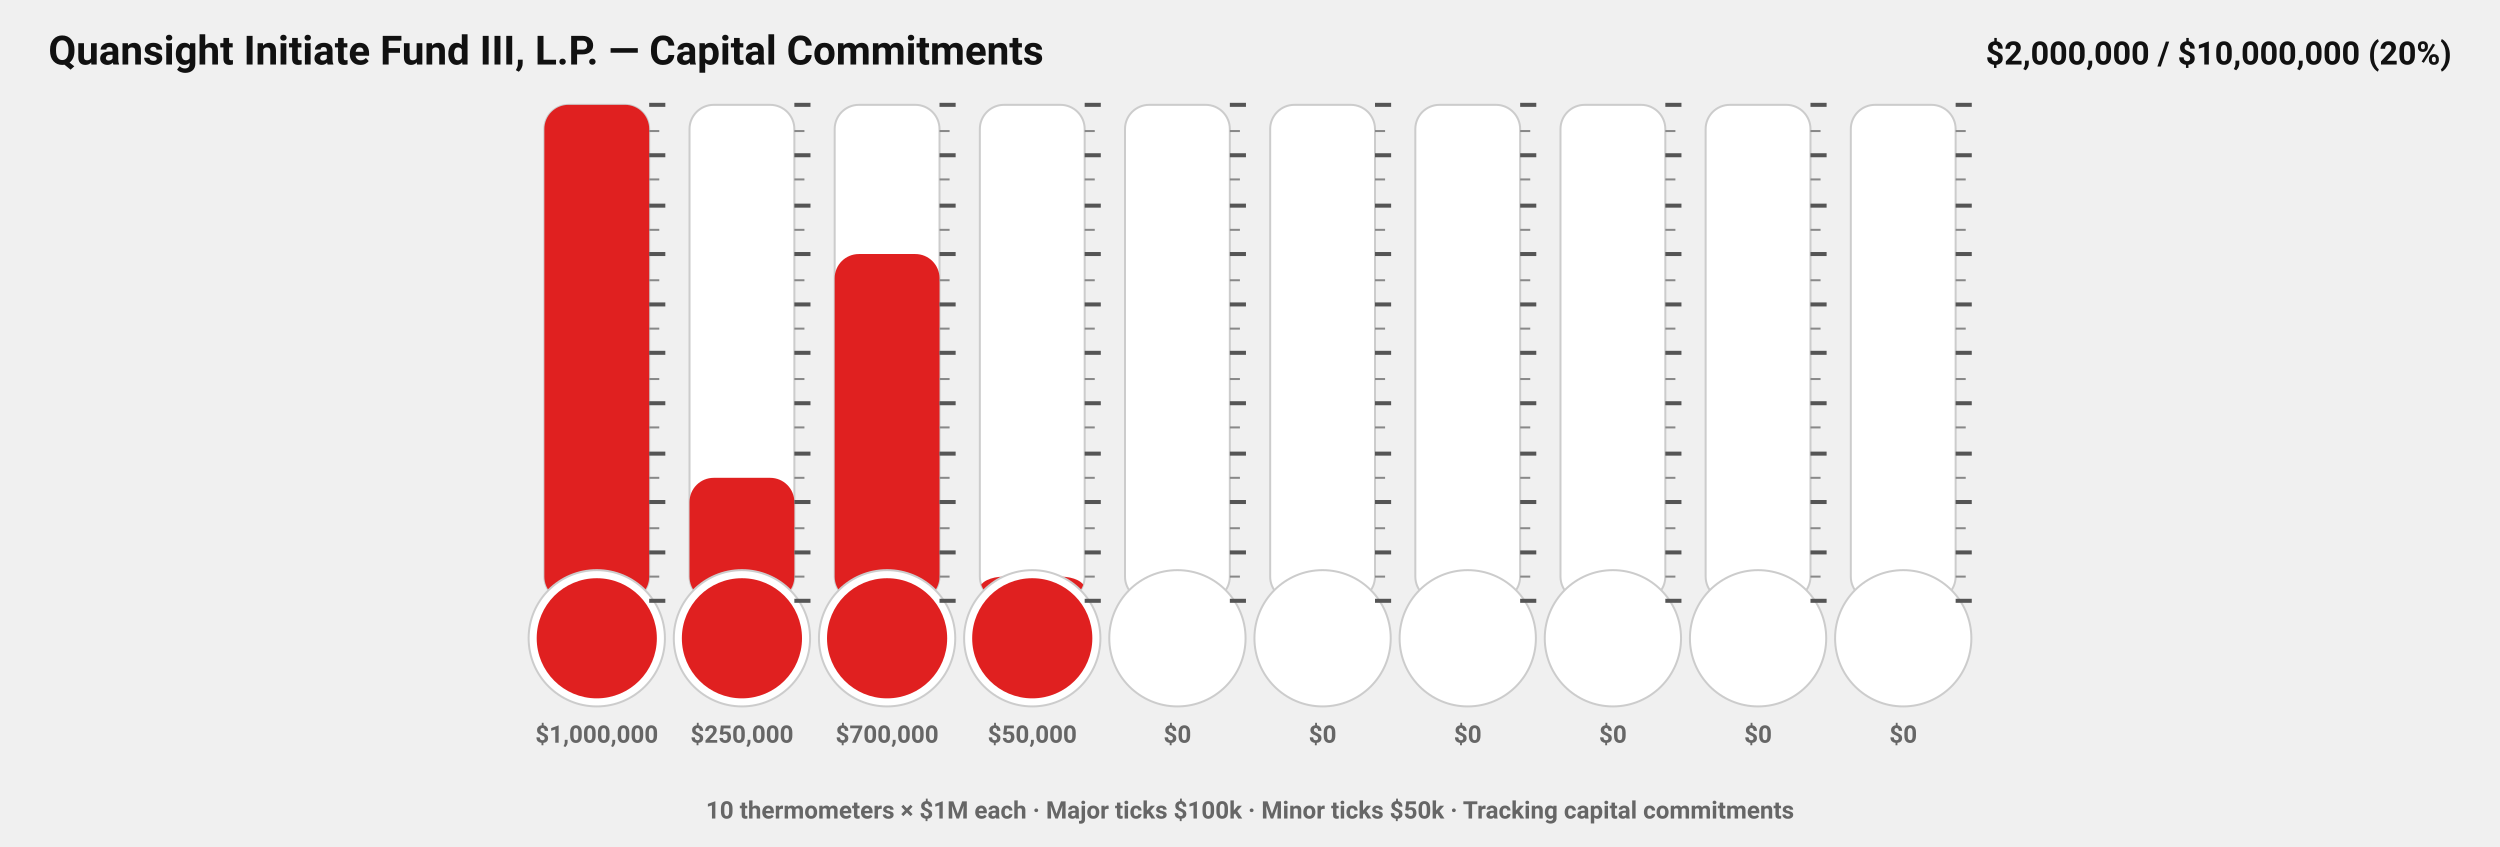
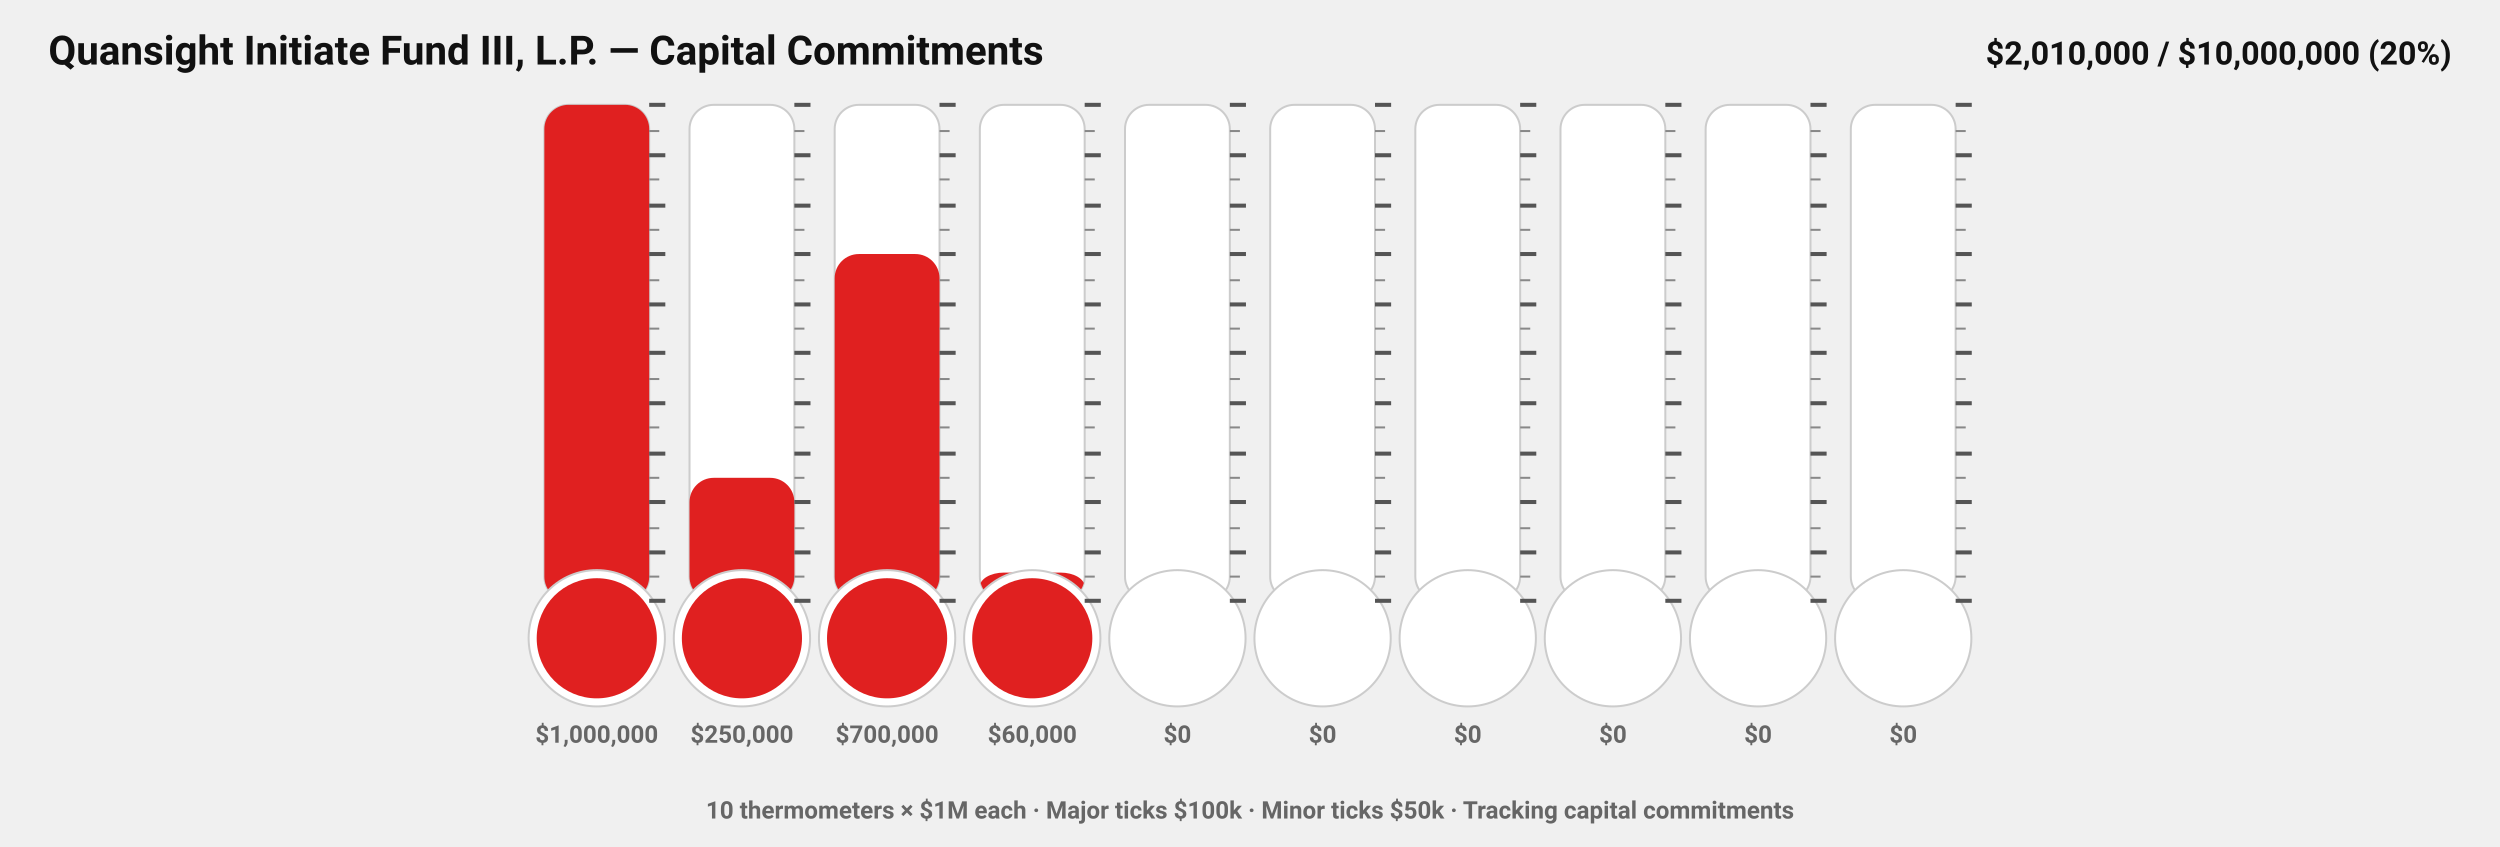
<svg xmlns="http://www.w3.org/2000/svg" width="1240" height="420" viewBox="0 0 1240 420">\n<defs>
    <style>.title{font:700 20px system-ui,-apple-system,Segoe UI,Roboto,sans-serif;fill:#111}.label{font:600 13px system-ui,-apple-system,Segoe UI,Roboto,sans-serif;fill:#222}.value{font:700 16px system-ui,-apple-system,Segoe UI,Roboto,sans-serif;fill:#111}.tickMajor{stroke:#555}.tickMinor{stroke:#888}.tube{fill:#ffffff;stroke:#ccc}.segLbl{font:600 12px system-ui,-apple-system,Segoe UI,Roboto,sans-serif;fill:#666}</style>
-   </defs>\n<text x="24" y="32" class="title">Quansight Initiate Fund III, L.P. — Capital Commitments</text>\n<text x="1216" y="32" class="value" text-anchor="end">$2,000,000 / $10,000,000 (20%)</text>\n<rect x="270" y="52" rx="12" ry="12" width="52" height="246" class="tube" />\n<clipPath id="clipFill0">
+   </defs>\n<text x="24" y="32" class="title">Quansight Initiate Fund III, L.P. — Capital Commitments</text>\n<text x="1216" y="32" class="value" text-anchor="end">$2,010,000 / $10,000,000 (20%)</text>\n<rect x="270" y="52" rx="12" ry="12" width="52" height="246" class="tube" />\n<clipPath id="clipFill0">
    <rect x="270" y="52" width="52" height="246" rx="12" ry="12" />
  </clipPath>\n<rect x="270" y="52" rx="12" ry="12" width="52" height="246" fill="#e02020" clip-path="url(#clipFill0)" />\n<circle cx="296.0" cy="316.59" r="33.8" class="tube" />\n<circle cx="296.0" cy="316.59" r="29.8" fill="#e02020" />\n<line x1="322" y1="298" x2="330" y2="298" class="tickMajor" stroke-width="2" />\n<line x1="322" y1="274" x2="330" y2="274" class="tickMajor" stroke-width="2" />\n<line x1="322" y1="249" x2="330" y2="249" class="tickMajor" stroke-width="2" />\n<line x1="322" y1="225" x2="330" y2="225" class="tickMajor" stroke-width="2" />\n<line x1="322" y1="200" x2="330" y2="200" class="tickMajor" stroke-width="2" />\n<line x1="322" y1="175" x2="330" y2="175" class="tickMajor" stroke-width="2" />\n<line x1="322" y1="151" x2="330" y2="151" class="tickMajor" stroke-width="2" />\n<line x1="322" y1="126" x2="330" y2="126" class="tickMajor" stroke-width="2" />\n<line x1="322" y1="102" x2="330" y2="102" class="tickMajor" stroke-width="2" />\n<line x1="322" y1="77" x2="330" y2="77" class="tickMajor" stroke-width="2" />\n<line x1="322" y1="52" x2="330" y2="52" class="tickMajor" stroke-width="2" />\n<line x1="322" y1="286" x2="327" y2="286" class="tickMinor" stroke-width="1" />\n<line x1="322" y1="262" x2="327" y2="262" class="tickMinor" stroke-width="1" />\n<line x1="322" y1="237" x2="327" y2="237" class="tickMinor" stroke-width="1" />\n<line x1="322" y1="212" x2="327" y2="212" class="tickMinor" stroke-width="1" />\n<line x1="322" y1="188" x2="327" y2="188" class="tickMinor" stroke-width="1" />\n<line x1="322" y1="163" x2="327" y2="163" class="tickMinor" stroke-width="1" />\n<line x1="322" y1="139" x2="327" y2="139" class="tickMinor" stroke-width="1" />\n<line x1="322" y1="114" x2="327" y2="114" class="tickMinor" stroke-width="1" />\n<line x1="322" y1="89" x2="327" y2="89" class="tickMinor" stroke-width="1" />\n<line x1="322" y1="65" x2="327" y2="65" class="tickMinor" stroke-width="1" />\n<text x="296.0" y="368.39" class="segLbl" text-anchor="middle">$1,000,000</text>\n<rect x="342" y="52" rx="12" ry="12" width="52" height="246" class="tube" />\n<clipPath id="clipFill1">
    <rect x="342" y="237" width="52" height="61" rx="12" ry="12" />
  </clipPath>\n<rect x="342" y="52" rx="12" ry="12" width="52" height="246" fill="#e02020" clip-path="url(#clipFill1)" />\n<circle cx="368.0" cy="316.59" r="33.8" class="tube" />\n<circle cx="368.0" cy="316.59" r="29.8" fill="#e02020" />\n<line x1="394" y1="298" x2="402" y2="298" class="tickMajor" stroke-width="2" />\n<line x1="394" y1="274" x2="402" y2="274" class="tickMajor" stroke-width="2" />\n<line x1="394" y1="249" x2="402" y2="249" class="tickMajor" stroke-width="2" />\n<line x1="394" y1="225" x2="402" y2="225" class="tickMajor" stroke-width="2" />\n<line x1="394" y1="200" x2="402" y2="200" class="tickMajor" stroke-width="2" />\n<line x1="394" y1="175" x2="402" y2="175" class="tickMajor" stroke-width="2" />\n<line x1="394" y1="151" x2="402" y2="151" class="tickMajor" stroke-width="2" />\n<line x1="394" y1="126" x2="402" y2="126" class="tickMajor" stroke-width="2" />\n<line x1="394" y1="102" x2="402" y2="102" class="tickMajor" stroke-width="2" />\n<line x1="394" y1="77" x2="402" y2="77" class="tickMajor" stroke-width="2" />\n<line x1="394" y1="52" x2="402" y2="52" class="tickMajor" stroke-width="2" />\n<line x1="394" y1="286" x2="399" y2="286" class="tickMinor" stroke-width="1" />\n<line x1="394" y1="262" x2="399" y2="262" class="tickMinor" stroke-width="1" />\n<line x1="394" y1="237" x2="399" y2="237" class="tickMinor" stroke-width="1" />\n<line x1="394" y1="212" x2="399" y2="212" class="tickMinor" stroke-width="1" />\n<line x1="394" y1="188" x2="399" y2="188" class="tickMinor" stroke-width="1" />\n<line x1="394" y1="163" x2="399" y2="163" class="tickMinor" stroke-width="1" />\n<line x1="394" y1="139" x2="399" y2="139" class="tickMinor" stroke-width="1" />\n<line x1="394" y1="114" x2="399" y2="114" class="tickMinor" stroke-width="1" />\n<line x1="394" y1="89" x2="399" y2="89" class="tickMinor" stroke-width="1" />\n<line x1="394" y1="65" x2="399" y2="65" class="tickMinor" stroke-width="1" />\n<text x="368.0" y="368.39" class="segLbl" text-anchor="middle">$250,000</text>\n<rect x="414" y="52" rx="12" ry="12" width="52" height="246" class="tube" />\n<clipPath id="clipFill2">
    <rect x="414" y="126" width="52" height="172" rx="12" ry="12" />
  </clipPath>\n<rect x="414" y="52" rx="12" ry="12" width="52" height="246" fill="#e02020" clip-path="url(#clipFill2)" />\n<circle cx="440.0" cy="316.59" r="33.8" class="tube" />\n<circle cx="440.0" cy="316.59" r="29.8" fill="#e02020" />\n<line x1="466" y1="298" x2="474" y2="298" class="tickMajor" stroke-width="2" />\n<line x1="466" y1="274" x2="474" y2="274" class="tickMajor" stroke-width="2" />\n<line x1="466" y1="249" x2="474" y2="249" class="tickMajor" stroke-width="2" />\n<line x1="466" y1="225" x2="474" y2="225" class="tickMajor" stroke-width="2" />\n<line x1="466" y1="200" x2="474" y2="200" class="tickMajor" stroke-width="2" />\n<line x1="466" y1="175" x2="474" y2="175" class="tickMajor" stroke-width="2" />\n<line x1="466" y1="151" x2="474" y2="151" class="tickMajor" stroke-width="2" />\n<line x1="466" y1="126" x2="474" y2="126" class="tickMajor" stroke-width="2" />\n<line x1="466" y1="102" x2="474" y2="102" class="tickMajor" stroke-width="2" />\n<line x1="466" y1="77" x2="474" y2="77" class="tickMajor" stroke-width="2" />\n<line x1="466" y1="52" x2="474" y2="52" class="tickMajor" stroke-width="2" />\n<line x1="466" y1="286" x2="471" y2="286" class="tickMinor" stroke-width="1" />\n<line x1="466" y1="262" x2="471" y2="262" class="tickMinor" stroke-width="1" />\n<line x1="466" y1="237" x2="471" y2="237" class="tickMinor" stroke-width="1" />\n<line x1="466" y1="212" x2="471" y2="212" class="tickMinor" stroke-width="1" />\n<line x1="466" y1="188" x2="471" y2="188" class="tickMinor" stroke-width="1" />\n<line x1="466" y1="163" x2="471" y2="163" class="tickMinor" stroke-width="1" />\n<line x1="466" y1="139" x2="471" y2="139" class="tickMinor" stroke-width="1" />\n<line x1="466" y1="114" x2="471" y2="114" class="tickMinor" stroke-width="1" />\n<line x1="466" y1="89" x2="471" y2="89" class="tickMinor" stroke-width="1" />\n<line x1="466" y1="65" x2="471" y2="65" class="tickMinor" stroke-width="1" />\n<text x="440.0" y="368.39" class="segLbl" text-anchor="middle">$700,000</text>\n<rect x="486" y="52" rx="12" ry="12" width="52" height="246" class="tube" />\n<clipPath id="clipFill3">
-     <rect x="486" y="286" width="52" height="12" rx="12" ry="12" />
-   </clipPath>\n<rect x="486" y="52" rx="12" ry="12" width="52" height="246" fill="#e02020" clip-path="url(#clipFill3)" />\n<circle cx="512.0" cy="316.59" r="33.8" class="tube" />\n<circle cx="512.0" cy="316.59" r="29.8" fill="#e02020" />\n<line x1="538" y1="298" x2="546" y2="298" class="tickMajor" stroke-width="2" />\n<line x1="538" y1="274" x2="546" y2="274" class="tickMajor" stroke-width="2" />\n<line x1="538" y1="249" x2="546" y2="249" class="tickMajor" stroke-width="2" />\n<line x1="538" y1="225" x2="546" y2="225" class="tickMajor" stroke-width="2" />\n<line x1="538" y1="200" x2="546" y2="200" class="tickMajor" stroke-width="2" />\n<line x1="538" y1="175" x2="546" y2="175" class="tickMajor" stroke-width="2" />\n<line x1="538" y1="151" x2="546" y2="151" class="tickMajor" stroke-width="2" />\n<line x1="538" y1="126" x2="546" y2="126" class="tickMajor" stroke-width="2" />\n<line x1="538" y1="102" x2="546" y2="102" class="tickMajor" stroke-width="2" />\n<line x1="538" y1="77" x2="546" y2="77" class="tickMajor" stroke-width="2" />\n<line x1="538" y1="52" x2="546" y2="52" class="tickMajor" stroke-width="2" />\n<line x1="538" y1="286" x2="543" y2="286" class="tickMinor" stroke-width="1" />\n<line x1="538" y1="262" x2="543" y2="262" class="tickMinor" stroke-width="1" />\n<line x1="538" y1="237" x2="543" y2="237" class="tickMinor" stroke-width="1" />\n<line x1="538" y1="212" x2="543" y2="212" class="tickMinor" stroke-width="1" />\n<line x1="538" y1="188" x2="543" y2="188" class="tickMinor" stroke-width="1" />\n<line x1="538" y1="163" x2="543" y2="163" class="tickMinor" stroke-width="1" />\n<line x1="538" y1="139" x2="543" y2="139" class="tickMinor" stroke-width="1" />\n<line x1="538" y1="114" x2="543" y2="114" class="tickMinor" stroke-width="1" />\n<line x1="538" y1="89" x2="543" y2="89" class="tickMinor" stroke-width="1" />\n<line x1="538" y1="65" x2="543" y2="65" class="tickMinor" stroke-width="1" />\n<text x="512.0" y="368.39" class="segLbl" text-anchor="middle">$50,000</text>\n<rect x="558" y="52" rx="12" ry="12" width="52" height="246" class="tube" />\n<clipPath id="clipFill4">
+     <rect x="486" y="284" width="52" height="14" rx="12" ry="12" />
+   </clipPath>\n<rect x="486" y="52" rx="12" ry="12" width="52" height="246" fill="#e02020" clip-path="url(#clipFill3)" />\n<circle cx="512.0" cy="316.59" r="33.8" class="tube" />\n<circle cx="512.0" cy="316.59" r="29.8" fill="#e02020" />\n<line x1="538" y1="298" x2="546" y2="298" class="tickMajor" stroke-width="2" />\n<line x1="538" y1="274" x2="546" y2="274" class="tickMajor" stroke-width="2" />\n<line x1="538" y1="249" x2="546" y2="249" class="tickMajor" stroke-width="2" />\n<line x1="538" y1="225" x2="546" y2="225" class="tickMajor" stroke-width="2" />\n<line x1="538" y1="200" x2="546" y2="200" class="tickMajor" stroke-width="2" />\n<line x1="538" y1="175" x2="546" y2="175" class="tickMajor" stroke-width="2" />\n<line x1="538" y1="151" x2="546" y2="151" class="tickMajor" stroke-width="2" />\n<line x1="538" y1="126" x2="546" y2="126" class="tickMajor" stroke-width="2" />\n<line x1="538" y1="102" x2="546" y2="102" class="tickMajor" stroke-width="2" />\n<line x1="538" y1="77" x2="546" y2="77" class="tickMajor" stroke-width="2" />\n<line x1="538" y1="52" x2="546" y2="52" class="tickMajor" stroke-width="2" />\n<line x1="538" y1="286" x2="543" y2="286" class="tickMinor" stroke-width="1" />\n<line x1="538" y1="262" x2="543" y2="262" class="tickMinor" stroke-width="1" />\n<line x1="538" y1="237" x2="543" y2="237" class="tickMinor" stroke-width="1" />\n<line x1="538" y1="212" x2="543" y2="212" class="tickMinor" stroke-width="1" />\n<line x1="538" y1="188" x2="543" y2="188" class="tickMinor" stroke-width="1" />\n<line x1="538" y1="163" x2="543" y2="163" class="tickMinor" stroke-width="1" />\n<line x1="538" y1="139" x2="543" y2="139" class="tickMinor" stroke-width="1" />\n<line x1="538" y1="114" x2="543" y2="114" class="tickMinor" stroke-width="1" />\n<line x1="538" y1="89" x2="543" y2="89" class="tickMinor" stroke-width="1" />\n<line x1="538" y1="65" x2="543" y2="65" class="tickMinor" stroke-width="1" />\n<text x="512.0" y="368.39" class="segLbl" text-anchor="middle">$60,000</text>\n<rect x="558" y="52" rx="12" ry="12" width="52" height="246" class="tube" />\n<clipPath id="clipFill4">
    <rect x="558" y="298" width="52" height="0" rx="12" ry="12" />
  </clipPath>\n<rect x="558" y="52" rx="12" ry="12" width="52" height="246" fill="#e02020" clip-path="url(#clipFill4)" />\n<circle cx="584.0" cy="316.59" r="33.8" class="tube" />\n<circle cx="584.0" cy="316.59" r="29.8" fill="#ffffff" />\n<line x1="610" y1="298" x2="618" y2="298" class="tickMajor" stroke-width="2" />\n<line x1="610" y1="274" x2="618" y2="274" class="tickMajor" stroke-width="2" />\n<line x1="610" y1="249" x2="618" y2="249" class="tickMajor" stroke-width="2" />\n<line x1="610" y1="225" x2="618" y2="225" class="tickMajor" stroke-width="2" />\n<line x1="610" y1="200" x2="618" y2="200" class="tickMajor" stroke-width="2" />\n<line x1="610" y1="175" x2="618" y2="175" class="tickMajor" stroke-width="2" />\n<line x1="610" y1="151" x2="618" y2="151" class="tickMajor" stroke-width="2" />\n<line x1="610" y1="126" x2="618" y2="126" class="tickMajor" stroke-width="2" />\n<line x1="610" y1="102" x2="618" y2="102" class="tickMajor" stroke-width="2" />\n<line x1="610" y1="77" x2="618" y2="77" class="tickMajor" stroke-width="2" />\n<line x1="610" y1="52" x2="618" y2="52" class="tickMajor" stroke-width="2" />\n<line x1="610" y1="286" x2="615" y2="286" class="tickMinor" stroke-width="1" />\n<line x1="610" y1="262" x2="615" y2="262" class="tickMinor" stroke-width="1" />\n<line x1="610" y1="237" x2="615" y2="237" class="tickMinor" stroke-width="1" />\n<line x1="610" y1="212" x2="615" y2="212" class="tickMinor" stroke-width="1" />\n<line x1="610" y1="188" x2="615" y2="188" class="tickMinor" stroke-width="1" />\n<line x1="610" y1="163" x2="615" y2="163" class="tickMinor" stroke-width="1" />\n<line x1="610" y1="139" x2="615" y2="139" class="tickMinor" stroke-width="1" />\n<line x1="610" y1="114" x2="615" y2="114" class="tickMinor" stroke-width="1" />\n<line x1="610" y1="89" x2="615" y2="89" class="tickMinor" stroke-width="1" />\n<line x1="610" y1="65" x2="615" y2="65" class="tickMinor" stroke-width="1" />\n<text x="584.0" y="368.39" class="segLbl" text-anchor="middle">$0</text>\n<rect x="630" y="52" rx="12" ry="12" width="52" height="246" class="tube" />\n<clipPath id="clipFill5">
    <rect x="630" y="298" width="52" height="0" rx="12" ry="12" />
  </clipPath>\n<rect x="630" y="52" rx="12" ry="12" width="52" height="246" fill="#e02020" clip-path="url(#clipFill5)" />\n<circle cx="656.0" cy="316.59" r="33.8" class="tube" />\n<circle cx="656.0" cy="316.59" r="29.8" fill="#ffffff" />\n<line x1="682" y1="298" x2="690" y2="298" class="tickMajor" stroke-width="2" />\n<line x1="682" y1="274" x2="690" y2="274" class="tickMajor" stroke-width="2" />\n<line x1="682" y1="249" x2="690" y2="249" class="tickMajor" stroke-width="2" />\n<line x1="682" y1="225" x2="690" y2="225" class="tickMajor" stroke-width="2" />\n<line x1="682" y1="200" x2="690" y2="200" class="tickMajor" stroke-width="2" />\n<line x1="682" y1="175" x2="690" y2="175" class="tickMajor" stroke-width="2" />\n<line x1="682" y1="151" x2="690" y2="151" class="tickMajor" stroke-width="2" />\n<line x1="682" y1="126" x2="690" y2="126" class="tickMajor" stroke-width="2" />\n<line x1="682" y1="102" x2="690" y2="102" class="tickMajor" stroke-width="2" />\n<line x1="682" y1="77" x2="690" y2="77" class="tickMajor" stroke-width="2" />\n<line x1="682" y1="52" x2="690" y2="52" class="tickMajor" stroke-width="2" />\n<line x1="682" y1="286" x2="687" y2="286" class="tickMinor" stroke-width="1" />\n<line x1="682" y1="262" x2="687" y2="262" class="tickMinor" stroke-width="1" />\n<line x1="682" y1="237" x2="687" y2="237" class="tickMinor" stroke-width="1" />\n<line x1="682" y1="212" x2="687" y2="212" class="tickMinor" stroke-width="1" />\n<line x1="682" y1="188" x2="687" y2="188" class="tickMinor" stroke-width="1" />\n<line x1="682" y1="163" x2="687" y2="163" class="tickMinor" stroke-width="1" />\n<line x1="682" y1="139" x2="687" y2="139" class="tickMinor" stroke-width="1" />\n<line x1="682" y1="114" x2="687" y2="114" class="tickMinor" stroke-width="1" />\n<line x1="682" y1="89" x2="687" y2="89" class="tickMinor" stroke-width="1" />\n<line x1="682" y1="65" x2="687" y2="65" class="tickMinor" stroke-width="1" />\n<text x="656.0" y="368.39" class="segLbl" text-anchor="middle">$0</text>\n<rect x="702" y="52" rx="12" ry="12" width="52" height="246" class="tube" />\n<clipPath id="clipFill6">
    <rect x="702" y="298" width="52" height="0" rx="12" ry="12" />
  </clipPath>\n<rect x="702" y="52" rx="12" ry="12" width="52" height="246" fill="#e02020" clip-path="url(#clipFill6)" />\n<circle cx="728.0" cy="316.59" r="33.8" class="tube" />\n<circle cx="728.0" cy="316.59" r="29.8" fill="#ffffff" />\n<line x1="754" y1="298" x2="762" y2="298" class="tickMajor" stroke-width="2" />\n<line x1="754" y1="274" x2="762" y2="274" class="tickMajor" stroke-width="2" />\n<line x1="754" y1="249" x2="762" y2="249" class="tickMajor" stroke-width="2" />\n<line x1="754" y1="225" x2="762" y2="225" class="tickMajor" stroke-width="2" />\n<line x1="754" y1="200" x2="762" y2="200" class="tickMajor" stroke-width="2" />\n<line x1="754" y1="175" x2="762" y2="175" class="tickMajor" stroke-width="2" />\n<line x1="754" y1="151" x2="762" y2="151" class="tickMajor" stroke-width="2" />\n<line x1="754" y1="126" x2="762" y2="126" class="tickMajor" stroke-width="2" />\n<line x1="754" y1="102" x2="762" y2="102" class="tickMajor" stroke-width="2" />\n<line x1="754" y1="77" x2="762" y2="77" class="tickMajor" stroke-width="2" />\n<line x1="754" y1="52" x2="762" y2="52" class="tickMajor" stroke-width="2" />\n<line x1="754" y1="286" x2="759" y2="286" class="tickMinor" stroke-width="1" />\n<line x1="754" y1="262" x2="759" y2="262" class="tickMinor" stroke-width="1" />\n<line x1="754" y1="237" x2="759" y2="237" class="tickMinor" stroke-width="1" />\n<line x1="754" y1="212" x2="759" y2="212" class="tickMinor" stroke-width="1" />\n<line x1="754" y1="188" x2="759" y2="188" class="tickMinor" stroke-width="1" />\n<line x1="754" y1="163" x2="759" y2="163" class="tickMinor" stroke-width="1" />\n<line x1="754" y1="139" x2="759" y2="139" class="tickMinor" stroke-width="1" />\n<line x1="754" y1="114" x2="759" y2="114" class="tickMinor" stroke-width="1" />\n<line x1="754" y1="89" x2="759" y2="89" class="tickMinor" stroke-width="1" />\n<line x1="754" y1="65" x2="759" y2="65" class="tickMinor" stroke-width="1" />\n<text x="728.0" y="368.39" class="segLbl" text-anchor="middle">$0</text>\n<rect x="774" y="52" rx="12" ry="12" width="52" height="246" class="tube" />\n<clipPath id="clipFill7">
    <rect x="774" y="298" width="52" height="0" rx="12" ry="12" />
  </clipPath>\n<rect x="774" y="52" rx="12" ry="12" width="52" height="246" fill="#e02020" clip-path="url(#clipFill7)" />\n<circle cx="800.0" cy="316.59" r="33.8" class="tube" />\n<circle cx="800.0" cy="316.59" r="29.8" fill="#ffffff" />\n<line x1="826" y1="298" x2="834" y2="298" class="tickMajor" stroke-width="2" />\n<line x1="826" y1="274" x2="834" y2="274" class="tickMajor" stroke-width="2" />\n<line x1="826" y1="249" x2="834" y2="249" class="tickMajor" stroke-width="2" />\n<line x1="826" y1="225" x2="834" y2="225" class="tickMajor" stroke-width="2" />\n<line x1="826" y1="200" x2="834" y2="200" class="tickMajor" stroke-width="2" />\n<line x1="826" y1="175" x2="834" y2="175" class="tickMajor" stroke-width="2" />\n<line x1="826" y1="151" x2="834" y2="151" class="tickMajor" stroke-width="2" />\n<line x1="826" y1="126" x2="834" y2="126" class="tickMajor" stroke-width="2" />\n<line x1="826" y1="102" x2="834" y2="102" class="tickMajor" stroke-width="2" />\n<line x1="826" y1="77" x2="834" y2="77" class="tickMajor" stroke-width="2" />\n<line x1="826" y1="52" x2="834" y2="52" class="tickMajor" stroke-width="2" />\n<line x1="826" y1="286" x2="831" y2="286" class="tickMinor" stroke-width="1" />\n<line x1="826" y1="262" x2="831" y2="262" class="tickMinor" stroke-width="1" />\n<line x1="826" y1="237" x2="831" y2="237" class="tickMinor" stroke-width="1" />\n<line x1="826" y1="212" x2="831" y2="212" class="tickMinor" stroke-width="1" />\n<line x1="826" y1="188" x2="831" y2="188" class="tickMinor" stroke-width="1" />\n<line x1="826" y1="163" x2="831" y2="163" class="tickMinor" stroke-width="1" />\n<line x1="826" y1="139" x2="831" y2="139" class="tickMinor" stroke-width="1" />\n<line x1="826" y1="114" x2="831" y2="114" class="tickMinor" stroke-width="1" />\n<line x1="826" y1="89" x2="831" y2="89" class="tickMinor" stroke-width="1" />\n<line x1="826" y1="65" x2="831" y2="65" class="tickMinor" stroke-width="1" />\n<text x="800.0" y="368.39" class="segLbl" text-anchor="middle">$0</text>\n<rect x="846" y="52" rx="12" ry="12" width="52" height="246" class="tube" />\n<clipPath id="clipFill8">
    <rect x="846" y="298" width="52" height="0" rx="12" ry="12" />
  </clipPath>\n<rect x="846" y="52" rx="12" ry="12" width="52" height="246" fill="#e02020" clip-path="url(#clipFill8)" />\n<circle cx="872.0" cy="316.59" r="33.8" class="tube" />\n<circle cx="872.0" cy="316.59" r="29.8" fill="#ffffff" />\n<line x1="898" y1="298" x2="906" y2="298" class="tickMajor" stroke-width="2" />\n<line x1="898" y1="274" x2="906" y2="274" class="tickMajor" stroke-width="2" />\n<line x1="898" y1="249" x2="906" y2="249" class="tickMajor" stroke-width="2" />\n<line x1="898" y1="225" x2="906" y2="225" class="tickMajor" stroke-width="2" />\n<line x1="898" y1="200" x2="906" y2="200" class="tickMajor" stroke-width="2" />\n<line x1="898" y1="175" x2="906" y2="175" class="tickMajor" stroke-width="2" />\n<line x1="898" y1="151" x2="906" y2="151" class="tickMajor" stroke-width="2" />\n<line x1="898" y1="126" x2="906" y2="126" class="tickMajor" stroke-width="2" />\n<line x1="898" y1="102" x2="906" y2="102" class="tickMajor" stroke-width="2" />\n<line x1="898" y1="77" x2="906" y2="77" class="tickMajor" stroke-width="2" />\n<line x1="898" y1="52" x2="906" y2="52" class="tickMajor" stroke-width="2" />\n<line x1="898" y1="286" x2="903" y2="286" class="tickMinor" stroke-width="1" />\n<line x1="898" y1="262" x2="903" y2="262" class="tickMinor" stroke-width="1" />\n<line x1="898" y1="237" x2="903" y2="237" class="tickMinor" stroke-width="1" />\n<line x1="898" y1="212" x2="903" y2="212" class="tickMinor" stroke-width="1" />\n<line x1="898" y1="188" x2="903" y2="188" class="tickMinor" stroke-width="1" />\n<line x1="898" y1="163" x2="903" y2="163" class="tickMinor" stroke-width="1" />\n<line x1="898" y1="139" x2="903" y2="139" class="tickMinor" stroke-width="1" />\n<line x1="898" y1="114" x2="903" y2="114" class="tickMinor" stroke-width="1" />\n<line x1="898" y1="89" x2="903" y2="89" class="tickMinor" stroke-width="1" />\n<line x1="898" y1="65" x2="903" y2="65" class="tickMinor" stroke-width="1" />\n<text x="872.0" y="368.39" class="segLbl" text-anchor="middle">$0</text>\n<rect x="918" y="52" rx="12" ry="12" width="52" height="246" class="tube" />\n<clipPath id="clipFill9">
    <rect x="918" y="298" width="52" height="0" rx="12" ry="12" />
  </clipPath>\n<rect x="918" y="52" rx="12" ry="12" width="52" height="246" fill="#e02020" clip-path="url(#clipFill9)" />\n<circle cx="944.0" cy="316.59" r="33.8" class="tube" />\n<circle cx="944.0" cy="316.59" r="29.8" fill="#ffffff" />\n<line x1="970" y1="298" x2="978" y2="298" class="tickMajor" stroke-width="2" />\n<line x1="970" y1="274" x2="978" y2="274" class="tickMajor" stroke-width="2" />\n<line x1="970" y1="249" x2="978" y2="249" class="tickMajor" stroke-width="2" />\n<line x1="970" y1="225" x2="978" y2="225" class="tickMajor" stroke-width="2" />\n<line x1="970" y1="200" x2="978" y2="200" class="tickMajor" stroke-width="2" />\n<line x1="970" y1="175" x2="978" y2="175" class="tickMajor" stroke-width="2" />\n<line x1="970" y1="151" x2="978" y2="151" class="tickMajor" stroke-width="2" />\n<line x1="970" y1="126" x2="978" y2="126" class="tickMajor" stroke-width="2" />\n<line x1="970" y1="102" x2="978" y2="102" class="tickMajor" stroke-width="2" />\n<line x1="970" y1="77" x2="978" y2="77" class="tickMajor" stroke-width="2" />\n<line x1="970" y1="52" x2="978" y2="52" class="tickMajor" stroke-width="2" />\n<line x1="970" y1="286" x2="975" y2="286" class="tickMinor" stroke-width="1" />\n<line x1="970" y1="262" x2="975" y2="262" class="tickMinor" stroke-width="1" />\n<line x1="970" y1="237" x2="975" y2="237" class="tickMinor" stroke-width="1" />\n<line x1="970" y1="212" x2="975" y2="212" class="tickMinor" stroke-width="1" />\n<line x1="970" y1="188" x2="975" y2="188" class="tickMinor" stroke-width="1" />\n<line x1="970" y1="163" x2="975" y2="163" class="tickMinor" stroke-width="1" />\n<line x1="970" y1="139" x2="975" y2="139" class="tickMinor" stroke-width="1" />\n<line x1="970" y1="114" x2="975" y2="114" class="tickMinor" stroke-width="1" />\n<line x1="970" y1="89" x2="975" y2="89" class="tickMinor" stroke-width="1" />\n<line x1="970" y1="65" x2="975" y2="65" class="tickMinor" stroke-width="1" />\n<text x="944.0" y="368.39" class="segLbl" text-anchor="middle">$0</text>\n<text x="620.0" y="406" class="segLbl" text-anchor="middle">10 thermometers × $1M each · Major ticks $100k · Minor ticks $50k · Tracking capital commitments</text>\n</svg>
